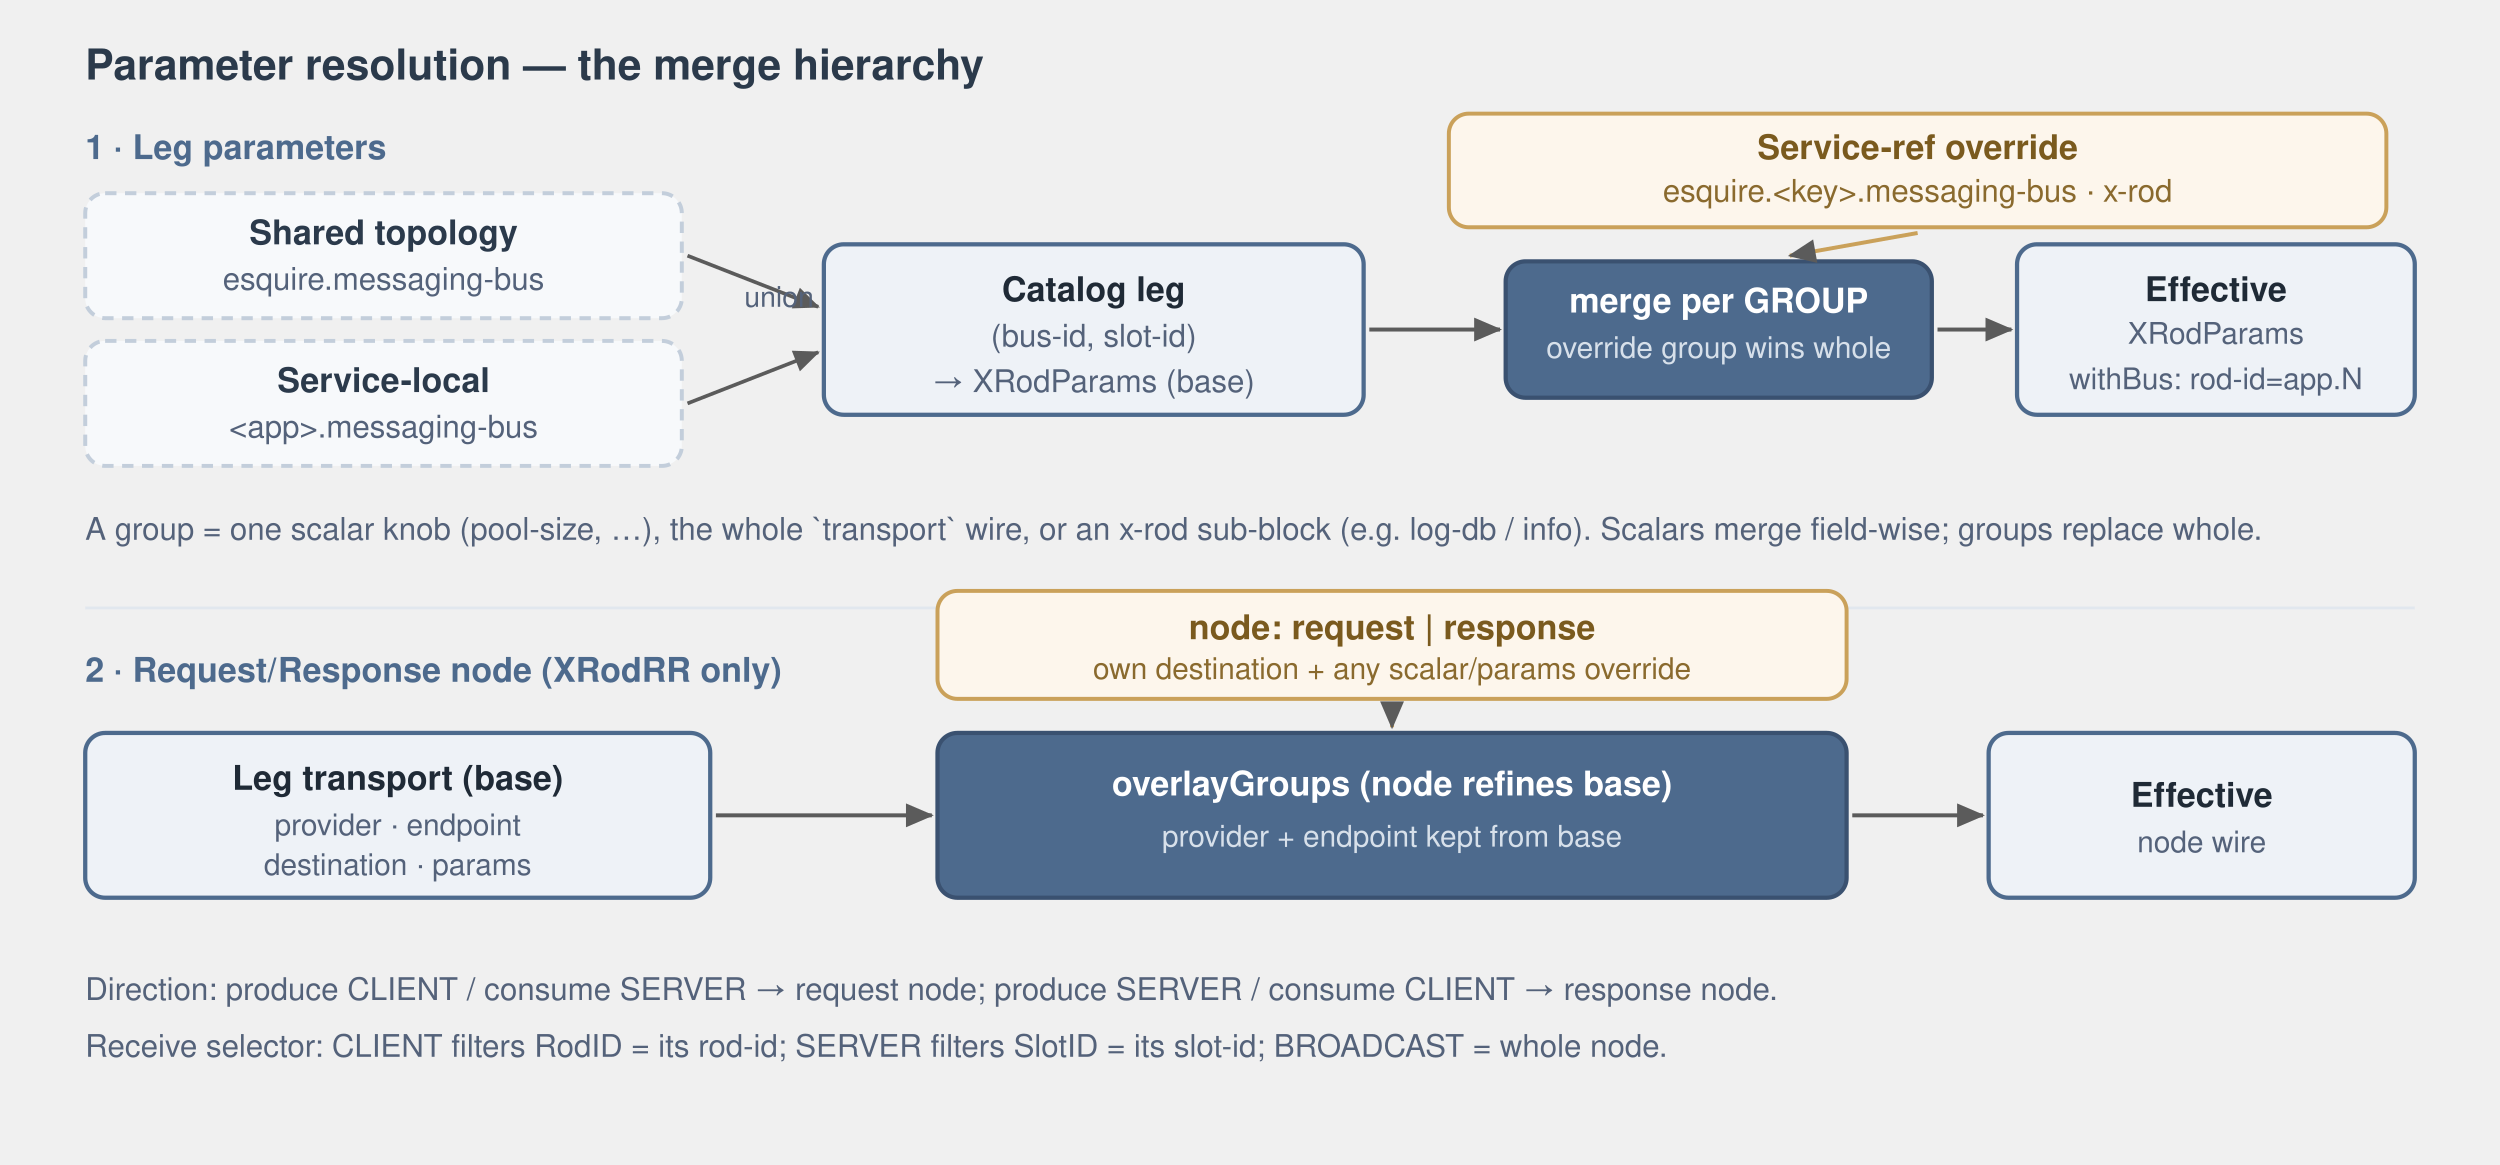
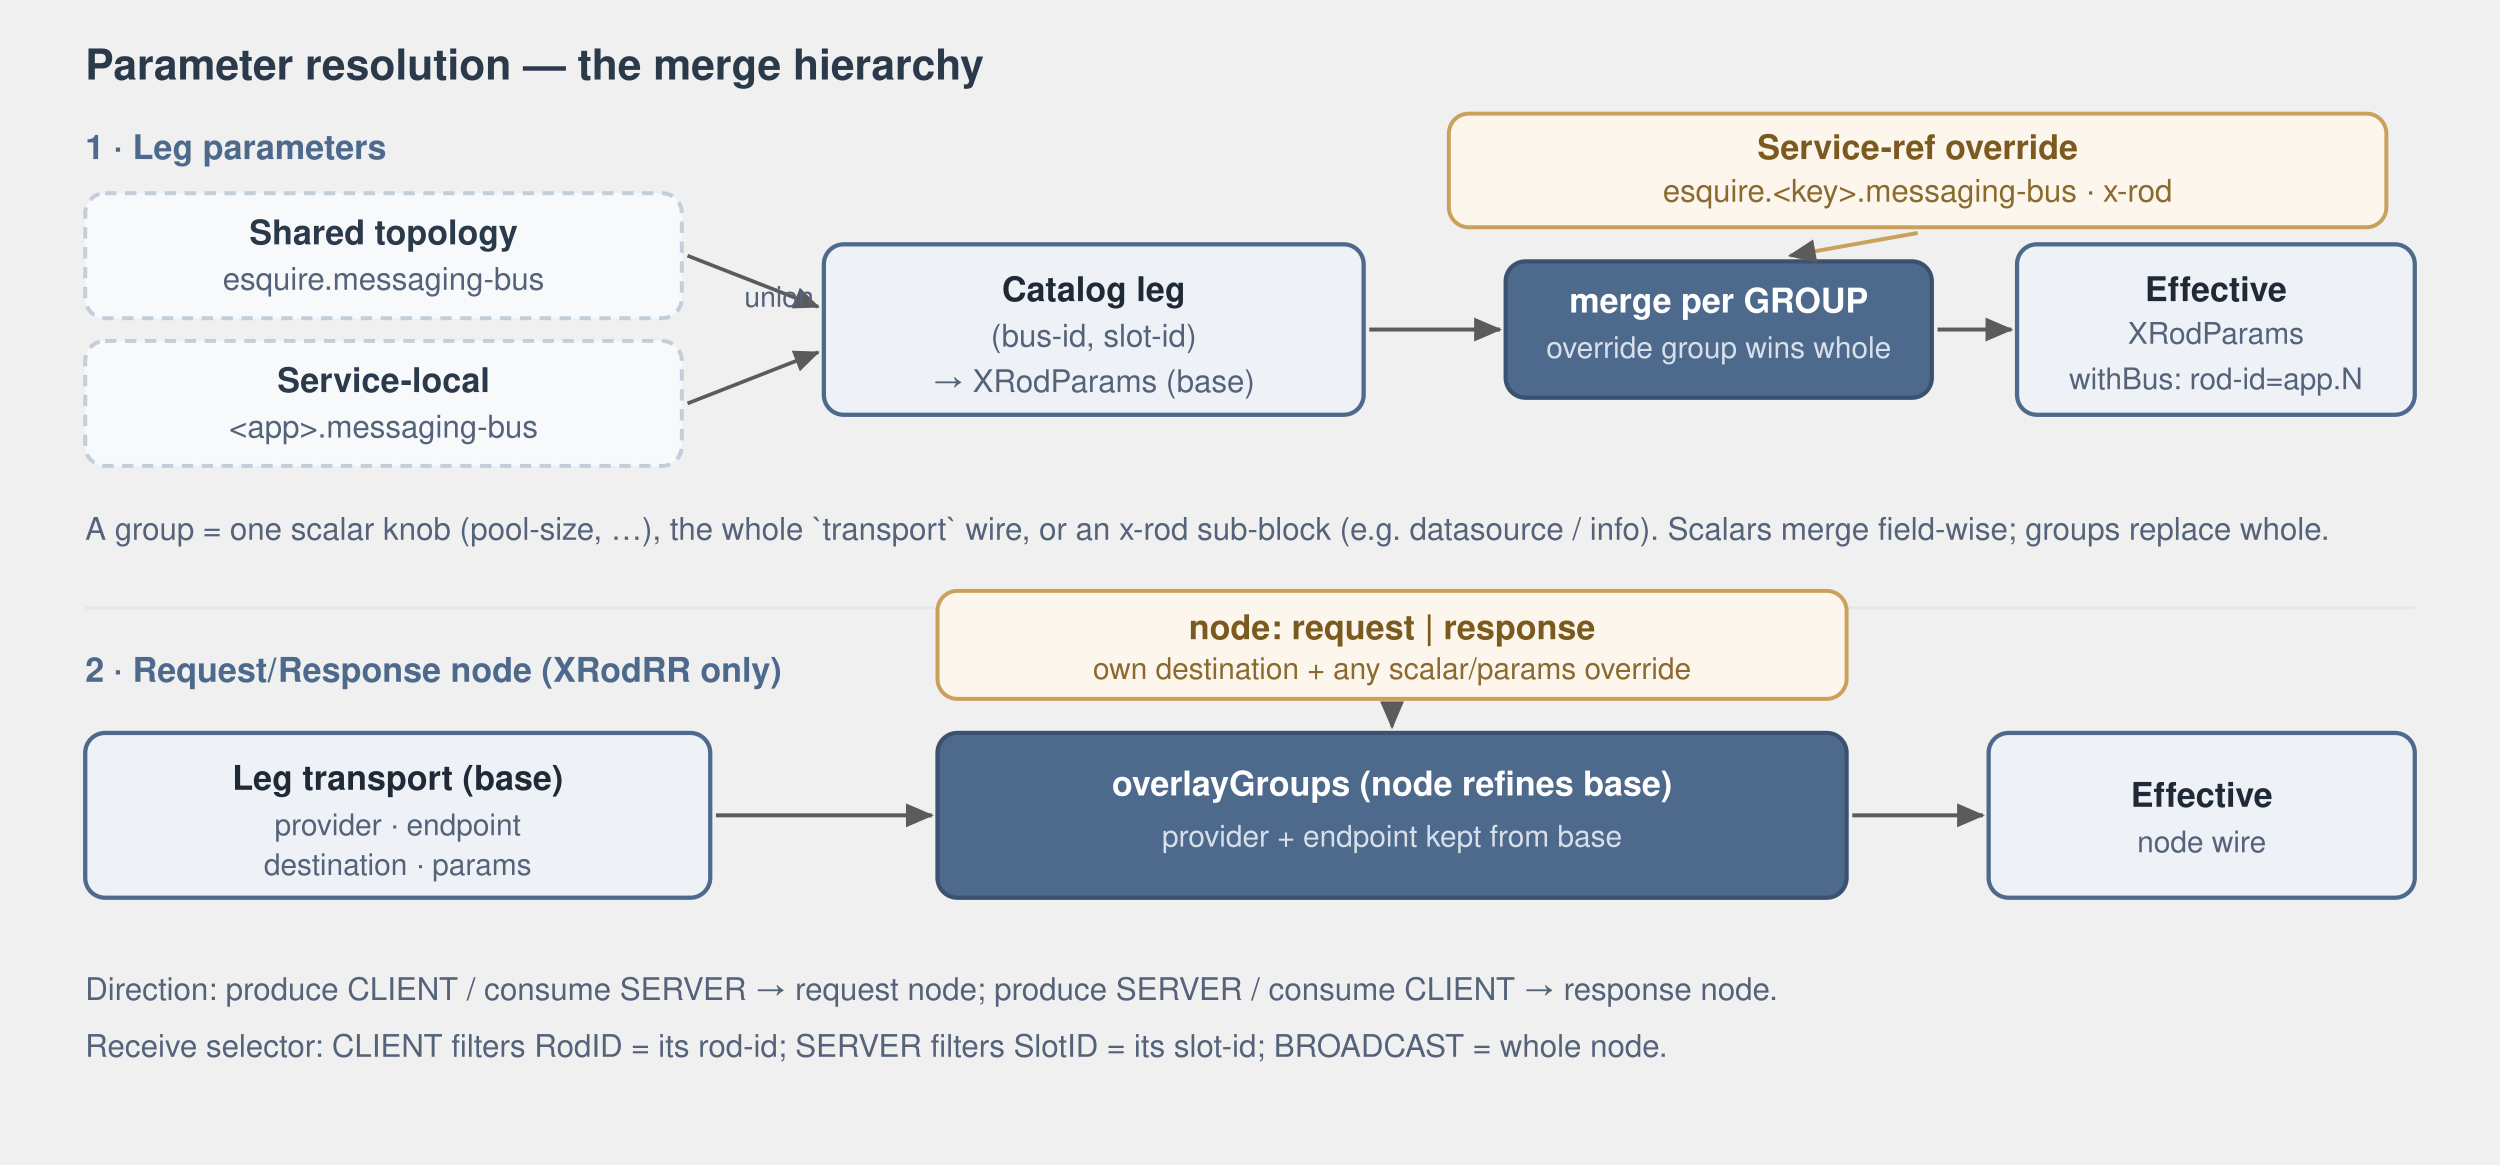
<svg xmlns="http://www.w3.org/2000/svg" viewBox="0 0 880 410" width="880" font-family="Segoe UI, Helvetica, Arial, sans-serif" font-size="12">
  <defs>
    <marker id="ar" markerWidth="9" markerHeight="9" refX="6.5" refY="3" orient="auto" markerUnits="strokeWidth">
      <path d="M0,0 L7,3 L0,6 z" fill="#5b5b5b" />
    </marker>
  </defs>
  <text x="30" y="28" font-weight="600" font-size="15" fill="#2b3a4b">Parameter resolution — the merge hierarchy</text>
  <text x="30" y="56" font-weight="600" fill="#4D6A8D">1 · Leg parameters</text>
  <rect x="30" y="68" width="210" height="44" rx="7" fill="#f7f9fb" stroke="#c3cedb" stroke-width="1.4" stroke-dasharray="4 3" />
  <text x="135" y="86" text-anchor="middle" font-weight="600" fill="#2b3a4b">Shared topology</text>
  <text x="135" y="102" text-anchor="middle" font-size="11" fill="#54627a">esquire.messaging-bus</text>
  <rect x="30" y="120" width="210" height="44" rx="7" fill="#f7f9fb" stroke="#c3cedb" stroke-width="1.4" stroke-dasharray="4 3" />
  <text x="135" y="138" text-anchor="middle" font-weight="600" fill="#2b3a4b">Service-local</text>
  <text x="135" y="154" text-anchor="middle" font-size="11" fill="#54627a">&lt;app&gt;.messaging-bus</text>
  <rect x="290" y="86" width="190" height="60" rx="7" fill="#eef2f7" stroke="#4D6A8D" stroke-width="1.5" />
  <text x="385" y="106" text-anchor="middle" font-weight="600" fill="#1f2a36">Catalog leg</text>
  <text x="385" y="122" text-anchor="middle" font-size="11" fill="#54627a">(bus-id, slot-id)</text>
  <text x="385" y="138" text-anchor="middle" font-size="11" fill="#54627a">→ XRodParams (base)</text>
  <line x1="242" y1="90" x2="288" y2="108" stroke="#5b5b5b" stroke-width="1.3" marker-end="url(#ar)" />
  <line x1="242" y1="142" x2="288" y2="124" stroke="#5b5b5b" stroke-width="1.3" marker-end="url(#ar)" />
  <text x="262" y="108" font-size="10" fill="#54627a">union</text>
  <rect x="510" y="40" width="330" height="40" rx="7" fill="#fdf6ec" stroke="#caa15a" stroke-width="1.4" />
  <text x="675" y="56" text-anchor="middle" font-weight="600" fill="#7a5a1e">Service-ref override</text>
  <text x="675" y="71" text-anchor="middle" font-size="11" fill="#8a6a2e">esquire.&lt;key&gt;.messaging-bus · x-rod</text>
  <rect x="530" y="92" width="150" height="48" rx="7" fill="#4D6A8D" stroke="#3a5170" stroke-width="1.5" />
  <text x="605" y="110" text-anchor="middle" font-weight="600" fill="#ffffff">merge per GROUP</text>
  <text x="605" y="126" text-anchor="middle" font-size="10.5" fill="#d7e0ea">override group wins whole</text>
  <line x1="482" y1="116" x2="528" y2="116" stroke="#5b5b5b" stroke-width="1.4" marker-end="url(#ar)" />
  <line x1="675" y1="82" x2="630" y2="90" stroke="#caa15a" stroke-width="1.4" marker-end="url(#ar)" />
  <rect x="710" y="86" width="140" height="60" rx="7" fill="#eef2f7" stroke="#4D6A8D" stroke-width="1.5" />
  <text x="780" y="106" text-anchor="middle" font-weight="600" fill="#1f2a36">Effective</text>
  <text x="780" y="121" text-anchor="middle" font-size="10.5" fill="#54627a">XRodParams</text>
  <text x="780" y="137" text-anchor="middle" font-size="10.5" fill="#54627a">withBus: rod-id=app.N</text>
  <line x1="682" y1="116" x2="708" y2="116" stroke="#5b5b5b" stroke-width="1.4" marker-end="url(#ar)" />
-   <text x="30" y="190" font-size="11" fill="#54627a">A group = one scalar knob (pool-size, …), the whole `transport` wire, or an x-rod sub-block (e.g. log-db / info). Scalars merge field-wise; groups replace whole.</text>
+   <text x="30" y="190" font-size="11" fill="#54627a">A group = one scalar knob (pool-size, …), the whole `transport` wire, or an x-rod sub-block (e.g. datasource / info). Scalars merge field-wise; groups replace whole.</text>
  <line x1="30" y1="214" x2="850" y2="214" stroke="#e1e7ee" stroke-width="1" />
  <text x="30" y="240" font-weight="600" fill="#4D6A8D">2 · Request/Response node (XRodRR only)</text>
  <rect x="30" y="258" width="220" height="58" rx="7" fill="#eef2f7" stroke="#4D6A8D" stroke-width="1.5" />
  <text x="140" y="278" text-anchor="middle" font-weight="600" fill="#1f2a36">Leg transport (base)</text>
  <text x="140" y="294" text-anchor="middle" font-size="10.5" fill="#54627a">provider · endpoint</text>
  <text x="140" y="308" text-anchor="middle" font-size="10.5" fill="#54627a">destination · params</text>
  <rect x="330" y="208" width="320" height="38" rx="7" fill="#fdf6ec" stroke="#caa15a" stroke-width="1.4" />
  <text x="490" y="225" text-anchor="middle" font-weight="600" fill="#7a5a1e">node: request | response</text>
  <text x="490" y="239" text-anchor="middle" font-size="10.5" fill="#8a6a2e">own destination + any scalar/params override</text>
  <rect x="330" y="258" width="320" height="58" rx="7" fill="#4D6A8D" stroke="#3a5170" stroke-width="1.5" />
  <text x="490" y="280" text-anchor="middle" font-weight="600" fill="#ffffff">overlayGroups (node refines base)</text>
  <text x="490" y="298" text-anchor="middle" font-size="10.5" fill="#d7e0ea">provider + endpoint kept from base</text>
  <line x1="252" y1="287" x2="328" y2="287" stroke="#5b5b5b" stroke-width="1.4" marker-end="url(#ar)" />
  <line x1="490" y1="248" x2="490" y2="256" stroke="#caa15a" stroke-width="1.4" marker-end="url(#ar)" />
  <rect x="700" y="258" width="150" height="58" rx="7" fill="#eef2f7" stroke="#4D6A8D" stroke-width="1.5" />
  <text x="775" y="284" text-anchor="middle" font-weight="600" fill="#1f2a36">Effective</text>
  <text x="775" y="300" text-anchor="middle" font-size="10.5" fill="#54627a">node wire</text>
  <line x1="652" y1="287" x2="698" y2="287" stroke="#5b5b5b" stroke-width="1.4" marker-end="url(#ar)" />
  <text x="30" y="352" font-size="11" fill="#54627a">Direction: produce CLIENT / consume SERVER → request node;  produce SERVER / consume CLIENT → response node.</text>
  <text x="30" y="372" font-size="11" fill="#54627a">Receive selector: CLIENT filters RodID = its rod-id;  SERVER filters SlotID = its slot-id;  BROADCAST = whole node.</text>
</svg>
